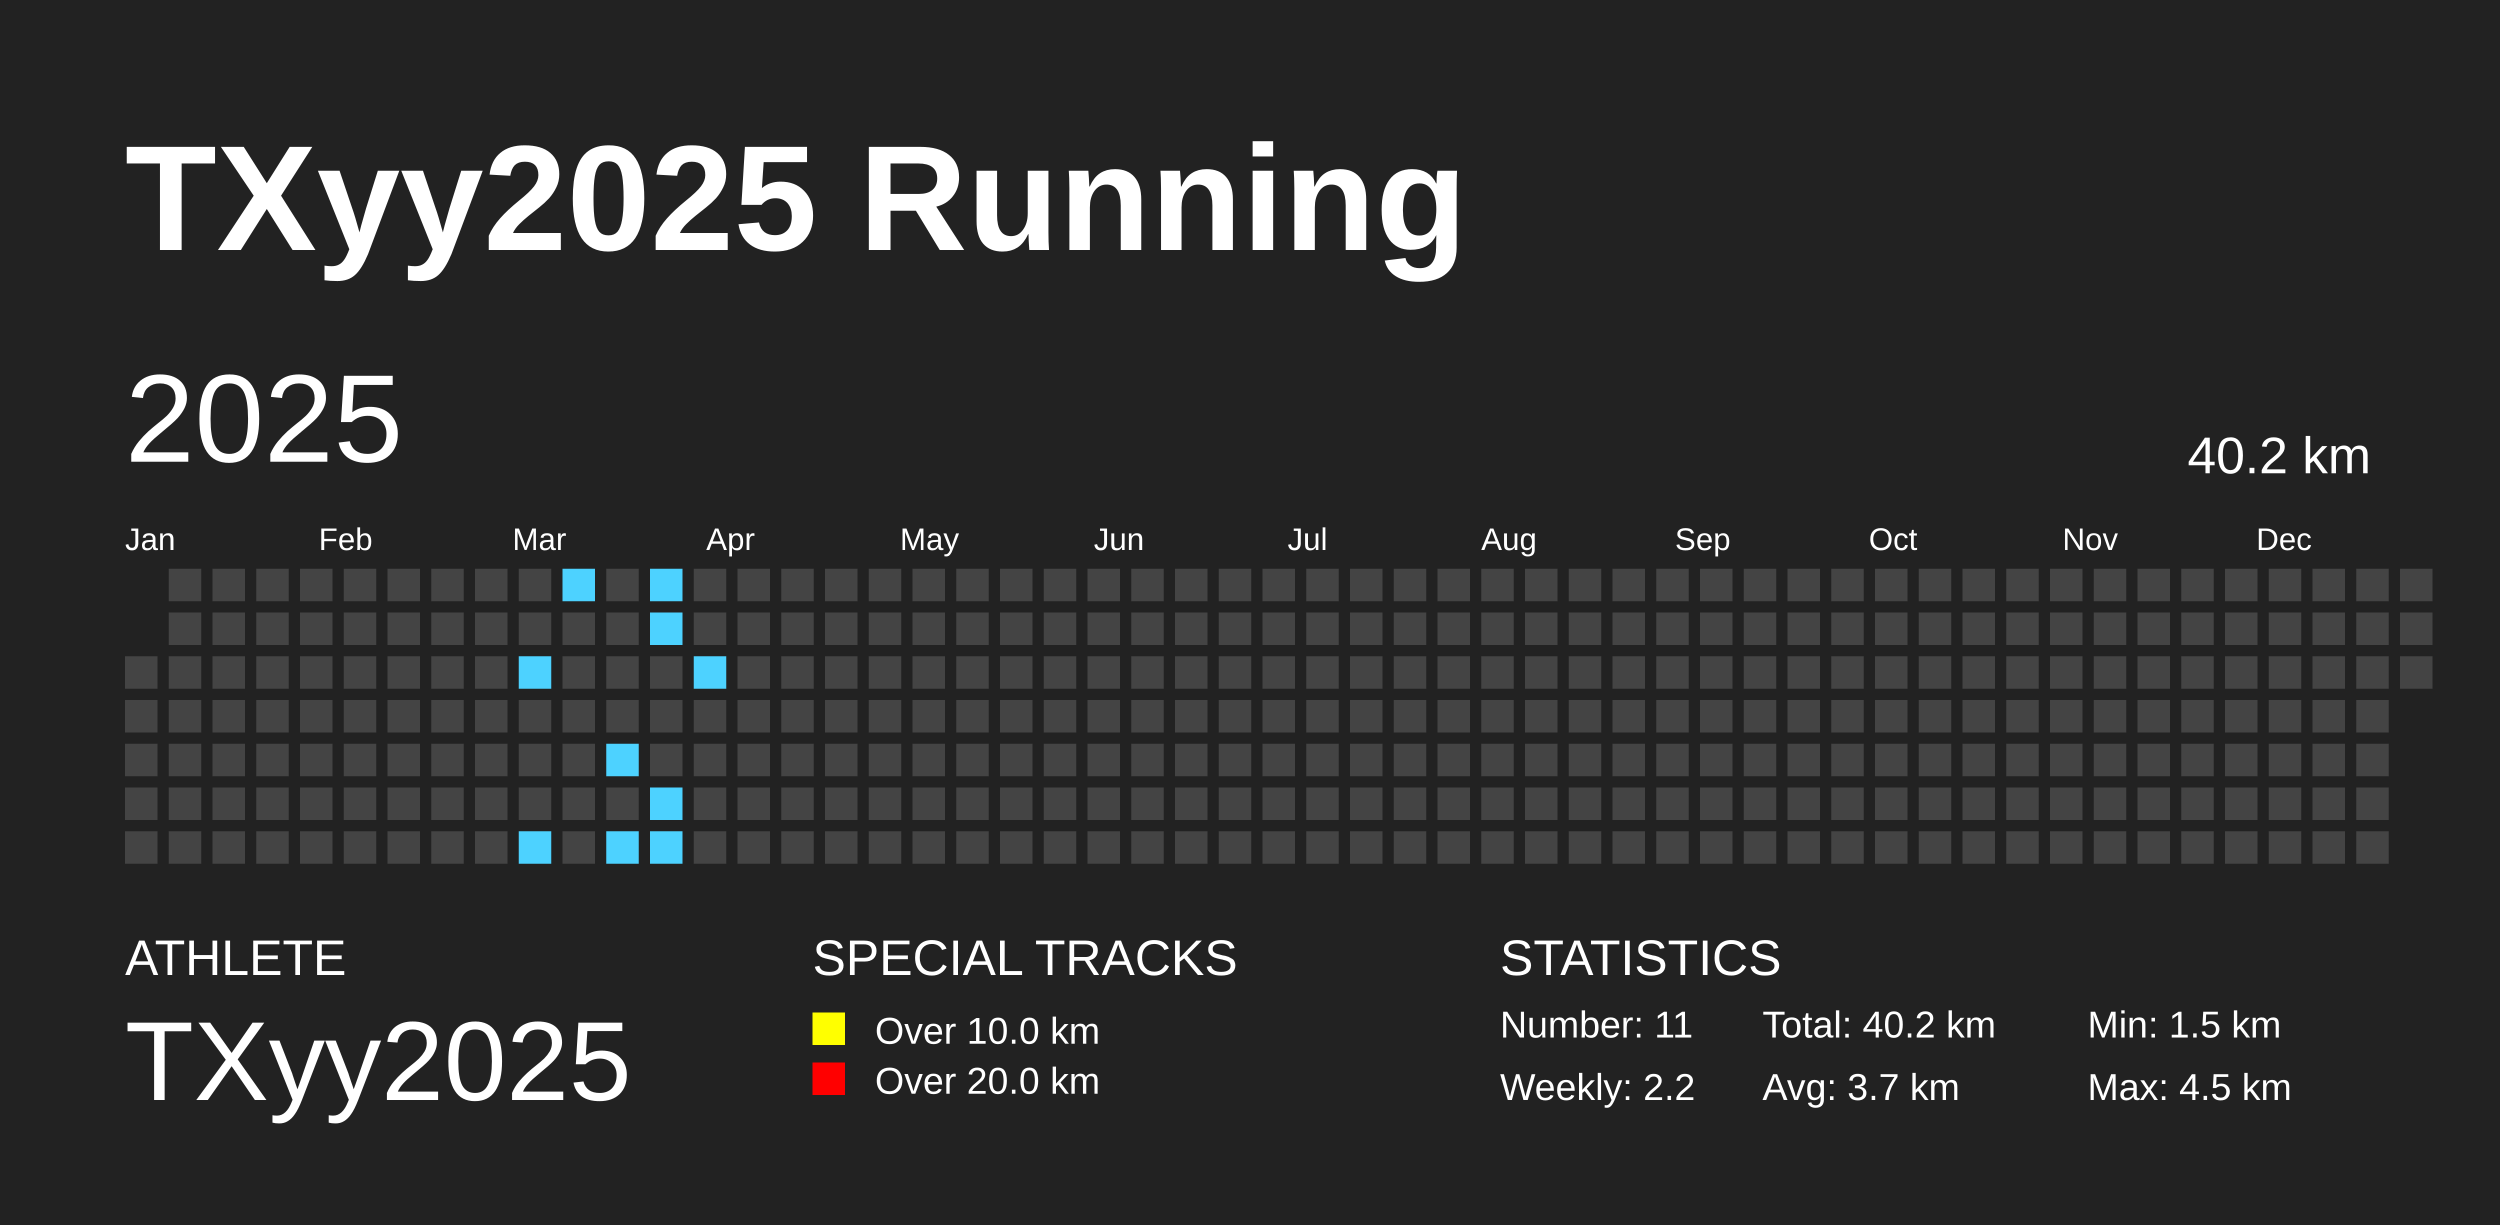
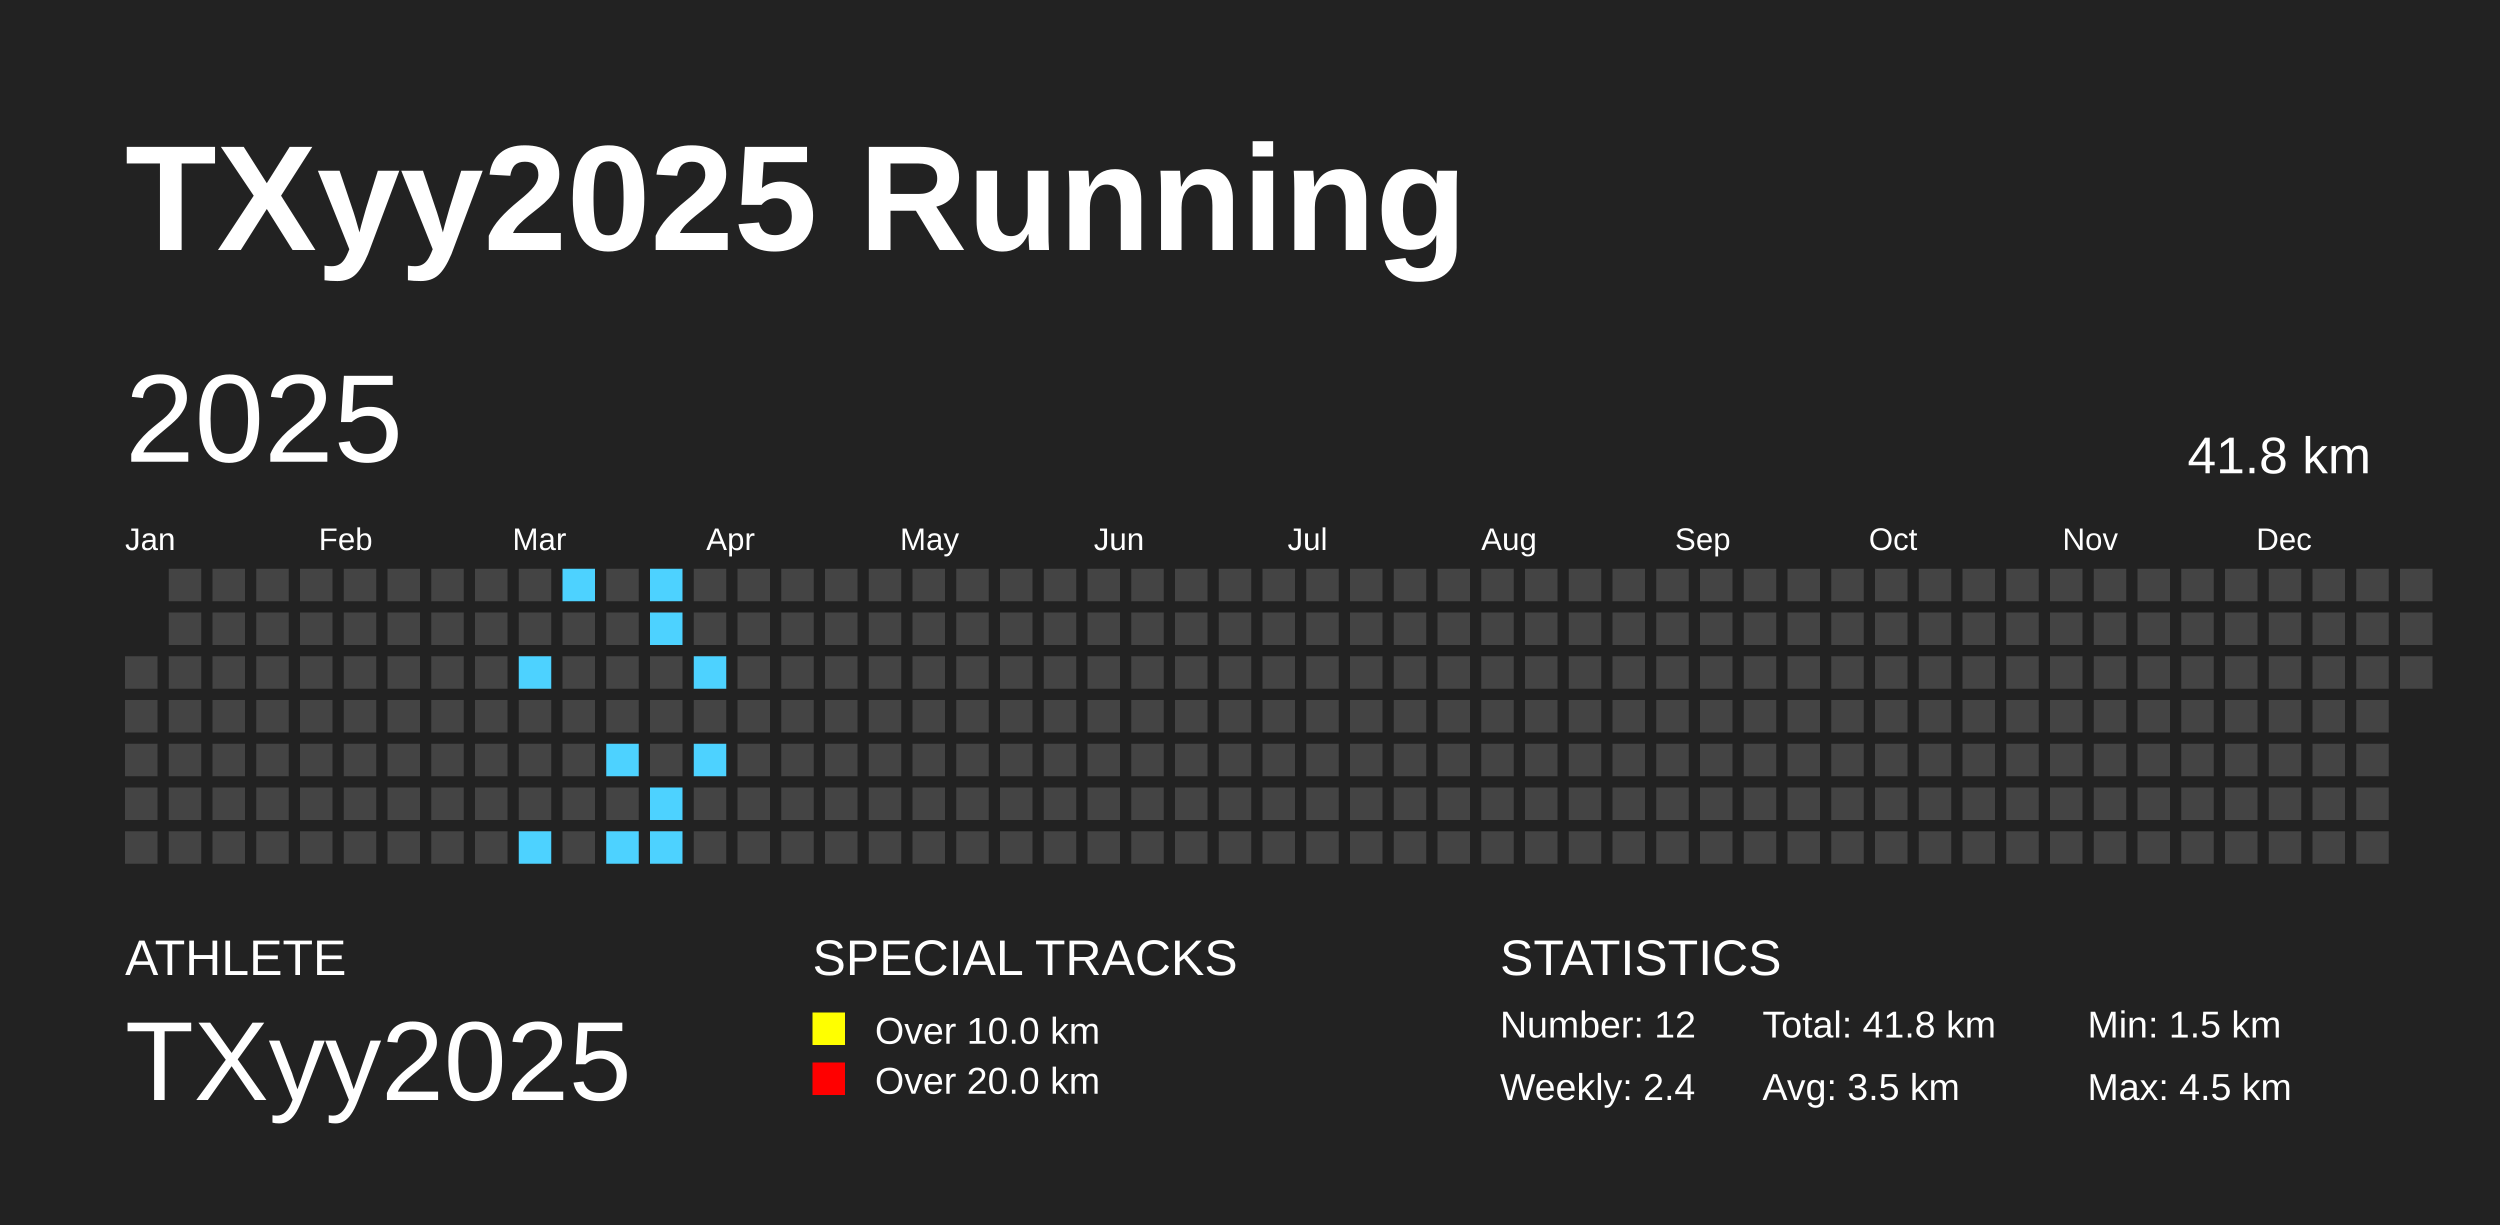
<svg xmlns="http://www.w3.org/2000/svg" baseProfile="full" height="98mm" version="1.1" viewBox="0,0,200,98" width="200mm">
  <defs />
  <rect fill="#222222" height="98" width="200" x="0" y="0" />
  <text fill="#FFFFFF" style="font-size:12px; font-family:Arial; font-weight:bold;" x="10" y="20">TXyy2025 Running</text>
  <text fill="#FFFFFF" style="font-size:4px; font-family:Arial" x="10" y="78">ATHLETE</text>
  <text fill="#FFFFFF" style="font-size:9px; font-family:Arial" x="10" y="88">TXyy2025</text>
  <text fill="#FFFFFF" style="font-size:4px; font-family:Arial" x="65" y="78">SPECIAL TRACKS</text>
  <rect fill="yellow" height="2.6" width="2.6" x="65" y="81" />
  <text fill="#FFFFFF" style="font-size:3px; font-family:Arial" x="70" y="83.5">Over 10.0 km</text>
  <rect fill="red" height="2.6" width="2.6" x="65" y="85" />
  <text fill="#FFFFFF" style="font-size:3px; font-family:Arial" x="70" y="87.5">Over 20.0 km</text>
  <text fill="#FFFFFF" style="font-size:4px; font-family:Arial" x="120" y="78">STATISTICS</text>
-   <text fill="#FFFFFF" style="font-size:3px; font-family:Arial" x="120" y="83">Number: 11</text>
-   <text fill="#FFFFFF" style="font-size:3px; font-family:Arial" x="120" y="88">Weekly: 2.2</text>
-   <text fill="#FFFFFF" style="font-size:3px; font-family:Arial" x="141" y="83">Total: 40.2 km</text>
-   <text fill="#FFFFFF" style="font-size:3px; font-family:Arial" x="141" y="88">Avg: 3.7 km</text>
+   <text fill="#FFFFFF" style="font-size:3px; font-family:Arial" x="120" y="83">Number: 12</text>
+   <text fill="#FFFFFF" style="font-size:3px; font-family:Arial" x="120" y="88">Weekly: 2.4</text>
+   <text fill="#FFFFFF" style="font-size:3px; font-family:Arial" x="141" y="83">Total: 41.8 km</text>
+   <text fill="#FFFFFF" style="font-size:3px; font-family:Arial" x="141" y="88">Avg: 3.5 km</text>
  <text fill="#FFFFFF" style="font-size:3px; font-family:Arial" x="167" y="83">Min: 1.5 km</text>
  <text fill="#FFFFFF" style="font-size:3px; font-family:Arial" x="167" y="88">Max: 4.5 km</text>
  <text dominant-baseline="hanging" fill="#FFFFFF" style="font-size:10.0px; font-family:Arial;" x="10" y="30">2025</text>
-   <text dominant-baseline="hanging" fill="#FFFFFF" style="font-size:4.125px; font-family:Arial;" x="175" y="35">40.2 km</text>
+   <text dominant-baseline="hanging" fill="#FFFFFF" style="font-size:4.125px; font-family:Arial;" x="175" y="35">41.8 km</text>
  <text fill="#FFFFFF" style="font-size:2.5px; font-family:Arial" x="10.0" y="44">Jan</text>
  <text fill="#FFFFFF" style="font-size:2.5px; font-family:Arial" x="25.5" y="44">Feb</text>
  <text fill="#FFFFFF" style="font-size:2.5px; font-family:Arial" x="41.0" y="44">Mar</text>
  <text fill="#FFFFFF" style="font-size:2.5px; font-family:Arial" x="56.5" y="44">Apr</text>
  <text fill="#FFFFFF" style="font-size:2.5px; font-family:Arial" x="72.0" y="44">May</text>
  <text fill="#FFFFFF" style="font-size:2.5px; font-family:Arial" x="87.5" y="44">Jun</text>
  <text fill="#FFFFFF" style="font-size:2.5px; font-family:Arial" x="103.0" y="44">Jul</text>
  <text fill="#FFFFFF" style="font-size:2.5px; font-family:Arial" x="118.5" y="44">Aug</text>
  <text fill="#FFFFFF" style="font-size:2.5px; font-family:Arial" x="134.0" y="44">Sep</text>
  <text fill="#FFFFFF" style="font-size:2.5px; font-family:Arial" x="149.5" y="44">Oct</text>
  <text fill="#FFFFFF" style="font-size:2.5px; font-family:Arial" x="165.0" y="44">Nov</text>
  <text fill="#FFFFFF" style="font-size:2.5px; font-family:Arial" x="180.5" y="44">Dec</text>
  <rect fill="#444444" height="2.6" width="2.6" x="10.0" y="52.5" />
  <rect fill="#444444" height="2.6" width="2.6" x="10.0" y="56.0" />
  <rect fill="#444444" height="2.6" width="2.6" x="10.0" y="59.5" />
  <rect fill="#444444" height="2.6" width="2.6" x="10.0" y="63.0" />
  <rect fill="#444444" height="2.6" width="2.6" x="10.0" y="66.5" />
  <rect fill="#444444" height="2.6" width="2.6" x="13.5" y="45.5" />
  <rect fill="#444444" height="2.6" width="2.6" x="13.5" y="49.0" />
  <rect fill="#444444" height="2.6" width="2.6" x="13.5" y="52.5" />
  <rect fill="#444444" height="2.6" width="2.6" x="13.5" y="56.0" />
  <rect fill="#444444" height="2.6" width="2.6" x="13.5" y="59.5" />
  <rect fill="#444444" height="2.6" width="2.6" x="13.5" y="63.0" />
  <rect fill="#444444" height="2.6" width="2.6" x="13.5" y="66.5" />
  <rect fill="#444444" height="2.6" width="2.6" x="17.0" y="45.5" />
  <rect fill="#444444" height="2.6" width="2.6" x="17.0" y="49.0" />
  <rect fill="#444444" height="2.6" width="2.6" x="17.0" y="52.5" />
  <rect fill="#444444" height="2.6" width="2.6" x="17.0" y="56.0" />
  <rect fill="#444444" height="2.6" width="2.6" x="17.0" y="59.5" />
  <rect fill="#444444" height="2.6" width="2.6" x="17.0" y="63.0" />
  <rect fill="#444444" height="2.6" width="2.6" x="17.0" y="66.5" />
  <rect fill="#444444" height="2.6" width="2.6" x="20.5" y="45.5" />
  <rect fill="#444444" height="2.6" width="2.6" x="20.5" y="49.0" />
  <rect fill="#444444" height="2.6" width="2.6" x="20.5" y="52.5" />
  <rect fill="#444444" height="2.6" width="2.6" x="20.5" y="56.0" />
  <rect fill="#444444" height="2.6" width="2.6" x="20.5" y="59.5" />
  <rect fill="#444444" height="2.6" width="2.6" x="20.5" y="63.0" />
  <rect fill="#444444" height="2.6" width="2.6" x="20.5" y="66.5" />
  <rect fill="#444444" height="2.6" width="2.6" x="24.0" y="45.5" />
  <rect fill="#444444" height="2.6" width="2.6" x="24.0" y="49.0" />
  <rect fill="#444444" height="2.6" width="2.6" x="24.0" y="52.5" />
  <rect fill="#444444" height="2.6" width="2.6" x="24.0" y="56.0" />
  <rect fill="#444444" height="2.6" width="2.6" x="24.0" y="59.5" />
  <rect fill="#444444" height="2.6" width="2.6" x="24.0" y="63.0" />
  <rect fill="#444444" height="2.6" width="2.6" x="24.0" y="66.5" />
  <rect fill="#444444" height="2.6" width="2.6" x="27.5" y="45.5" />
  <rect fill="#444444" height="2.6" width="2.6" x="27.5" y="49.0" />
  <rect fill="#444444" height="2.6" width="2.6" x="27.5" y="52.5" />
  <rect fill="#444444" height="2.6" width="2.6" x="27.5" y="56.0" />
  <rect fill="#444444" height="2.6" width="2.6" x="27.5" y="59.5" />
  <rect fill="#444444" height="2.6" width="2.6" x="27.5" y="63.0" />
  <rect fill="#444444" height="2.6" width="2.6" x="27.5" y="66.5" />
  <rect fill="#444444" height="2.6" width="2.6" x="31.0" y="45.5" />
  <rect fill="#444444" height="2.6" width="2.6" x="31.0" y="49.0" />
  <rect fill="#444444" height="2.6" width="2.6" x="31.0" y="52.5" />
  <rect fill="#444444" height="2.6" width="2.6" x="31.0" y="56.0" />
  <rect fill="#444444" height="2.6" width="2.6" x="31.0" y="59.5" />
  <rect fill="#444444" height="2.6" width="2.6" x="31.0" y="63.0" />
  <rect fill="#444444" height="2.6" width="2.6" x="31.0" y="66.5" />
  <rect fill="#444444" height="2.6" width="2.6" x="34.5" y="45.5" />
  <rect fill="#444444" height="2.6" width="2.6" x="34.5" y="49.0" />
  <rect fill="#444444" height="2.6" width="2.6" x="34.5" y="52.5" />
  <rect fill="#444444" height="2.6" width="2.6" x="34.5" y="56.0" />
  <rect fill="#444444" height="2.6" width="2.6" x="34.5" y="59.5" />
  <rect fill="#444444" height="2.6" width="2.6" x="34.5" y="63.0" />
  <rect fill="#444444" height="2.6" width="2.6" x="34.5" y="66.5" />
  <rect fill="#444444" height="2.6" width="2.6" x="38.0" y="45.5" />
  <rect fill="#444444" height="2.6" width="2.6" x="38.0" y="49.0" />
  <rect fill="#444444" height="2.6" width="2.6" x="38.0" y="52.5" />
  <rect fill="#444444" height="2.6" width="2.6" x="38.0" y="56.0" />
  <rect fill="#444444" height="2.6" width="2.6" x="38.0" y="59.5" />
  <rect fill="#444444" height="2.6" width="2.6" x="38.0" y="63.0" />
  <rect fill="#444444" height="2.6" width="2.6" x="38.0" y="66.5" />
  <rect fill="#444444" height="2.6" width="2.6" x="41.5" y="45.5" />
  <rect fill="#444444" height="2.6" width="2.6" x="41.5" y="49.0" />
  <rect fill="#4DD2FF" height="2.6" width="2.6" x="41.5" y="52.5" />
  <rect fill="#444444" height="2.6" width="2.6" x="41.5" y="56.0" />
  <rect fill="#444444" height="2.6" width="2.6" x="41.5" y="59.5" />
  <rect fill="#444444" height="2.6" width="2.6" x="41.5" y="63.0" />
  <rect fill="#4DD2FF" height="2.6" width="2.6" x="41.5" y="66.5" />
  <rect fill="#4DD2FF" height="2.6" width="2.6" x="45.0" y="45.5" />
  <rect fill="#444444" height="2.6" width="2.6" x="45.0" y="49.0" />
  <rect fill="#444444" height="2.6" width="2.6" x="45.0" y="52.5" />
  <rect fill="#444444" height="2.6" width="2.6" x="45.0" y="56.0" />
  <rect fill="#444444" height="2.6" width="2.6" x="45.0" y="59.5" />
  <rect fill="#444444" height="2.6" width="2.6" x="45.0" y="63.0" />
  <rect fill="#444444" height="2.6" width="2.6" x="45.0" y="66.5" />
  <rect fill="#444444" height="2.6" width="2.6" x="48.5" y="45.5" />
  <rect fill="#444444" height="2.6" width="2.6" x="48.5" y="49.0" />
  <rect fill="#444444" height="2.6" width="2.6" x="48.5" y="52.5" />
  <rect fill="#444444" height="2.6" width="2.6" x="48.5" y="56.0" />
  <rect fill="#4DD2FF" height="2.6" width="2.6" x="48.5" y="59.5" />
  <rect fill="#444444" height="2.6" width="2.6" x="48.5" y="63.0" />
  <rect fill="#4DD2FF" height="2.6" width="2.6" x="48.5" y="66.5" />
  <rect fill="#4DD2FF" height="2.6" width="2.6" x="52.0" y="45.5" />
  <rect fill="#4DD2FF" height="2.6" width="2.6" x="52.0" y="49.0" />
  <rect fill="#444444" height="2.6" width="2.6" x="52.0" y="52.5" />
  <rect fill="#444444" height="2.6" width="2.6" x="52.0" y="56.0" />
  <rect fill="#444444" height="2.6" width="2.6" x="52.0" y="59.5" />
  <rect fill="#4DD2FF" height="2.6" width="2.6" x="52.0" y="63.0" />
  <rect fill="#4DD2FF" height="2.6" width="2.6" x="52.0" y="66.5" />
  <rect fill="#444444" height="2.6" width="2.6" x="55.5" y="45.5" />
  <rect fill="#444444" height="2.6" width="2.6" x="55.5" y="49.0" />
  <rect fill="#4DD2FF" height="2.6" width="2.6" x="55.5" y="52.5" />
  <rect fill="#444444" height="2.6" width="2.6" x="55.5" y="56.0" />
-   <rect fill="#444444" height="2.6" width="2.6" x="55.5" y="59.5" />
+   <rect fill="#4DD2FF" height="2.6" width="2.6" x="55.5" y="59.5" />
  <rect fill="#444444" height="2.6" width="2.6" x="55.5" y="63.0" />
  <rect fill="#444444" height="2.6" width="2.6" x="55.5" y="66.5" />
  <rect fill="#444444" height="2.6" width="2.6" x="59.0" y="45.5" />
  <rect fill="#444444" height="2.6" width="2.6" x="59.0" y="49.0" />
  <rect fill="#444444" height="2.6" width="2.6" x="59.0" y="52.5" />
  <rect fill="#444444" height="2.6" width="2.6" x="59.0" y="56.0" />
  <rect fill="#444444" height="2.6" width="2.6" x="59.0" y="59.5" />
  <rect fill="#444444" height="2.6" width="2.6" x="59.0" y="63.0" />
  <rect fill="#444444" height="2.6" width="2.6" x="59.0" y="66.5" />
  <rect fill="#444444" height="2.6" width="2.6" x="62.5" y="45.5" />
  <rect fill="#444444" height="2.6" width="2.6" x="62.5" y="49.0" />
  <rect fill="#444444" height="2.6" width="2.6" x="62.5" y="52.5" />
  <rect fill="#444444" height="2.6" width="2.6" x="62.5" y="56.0" />
  <rect fill="#444444" height="2.6" width="2.6" x="62.5" y="59.5" />
  <rect fill="#444444" height="2.6" width="2.6" x="62.5" y="63.0" />
  <rect fill="#444444" height="2.6" width="2.6" x="62.5" y="66.5" />
  <rect fill="#444444" height="2.6" width="2.6" x="66.0" y="45.5" />
  <rect fill="#444444" height="2.6" width="2.6" x="66.0" y="49.0" />
  <rect fill="#444444" height="2.6" width="2.6" x="66.0" y="52.5" />
  <rect fill="#444444" height="2.6" width="2.6" x="66.0" y="56.0" />
  <rect fill="#444444" height="2.6" width="2.6" x="66.0" y="59.5" />
  <rect fill="#444444" height="2.6" width="2.6" x="66.0" y="63.0" />
  <rect fill="#444444" height="2.6" width="2.6" x="66.0" y="66.5" />
  <rect fill="#444444" height="2.6" width="2.6" x="69.5" y="45.5" />
  <rect fill="#444444" height="2.6" width="2.6" x="69.5" y="49.0" />
  <rect fill="#444444" height="2.6" width="2.6" x="69.5" y="52.5" />
  <rect fill="#444444" height="2.6" width="2.6" x="69.5" y="56.0" />
  <rect fill="#444444" height="2.6" width="2.6" x="69.5" y="59.5" />
  <rect fill="#444444" height="2.6" width="2.6" x="69.5" y="63.0" />
  <rect fill="#444444" height="2.6" width="2.6" x="69.5" y="66.5" />
  <rect fill="#444444" height="2.6" width="2.6" x="73.0" y="45.5" />
  <rect fill="#444444" height="2.6" width="2.6" x="73.0" y="49.0" />
  <rect fill="#444444" height="2.6" width="2.6" x="73.0" y="52.5" />
  <rect fill="#444444" height="2.6" width="2.6" x="73.0" y="56.0" />
  <rect fill="#444444" height="2.6" width="2.6" x="73.0" y="59.5" />
  <rect fill="#444444" height="2.6" width="2.6" x="73.0" y="63.0" />
  <rect fill="#444444" height="2.6" width="2.6" x="73.0" y="66.5" />
  <rect fill="#444444" height="2.6" width="2.6" x="76.5" y="45.5" />
  <rect fill="#444444" height="2.6" width="2.6" x="76.5" y="49.0" />
  <rect fill="#444444" height="2.6" width="2.6" x="76.5" y="52.5" />
  <rect fill="#444444" height="2.6" width="2.6" x="76.5" y="56.0" />
  <rect fill="#444444" height="2.6" width="2.6" x="76.5" y="59.5" />
  <rect fill="#444444" height="2.6" width="2.6" x="76.5" y="63.0" />
  <rect fill="#444444" height="2.6" width="2.6" x="76.5" y="66.5" />
  <rect fill="#444444" height="2.6" width="2.6" x="80.0" y="45.5" />
  <rect fill="#444444" height="2.6" width="2.6" x="80.0" y="49.0" />
  <rect fill="#444444" height="2.6" width="2.6" x="80.0" y="52.5" />
  <rect fill="#444444" height="2.6" width="2.6" x="80.0" y="56.0" />
  <rect fill="#444444" height="2.6" width="2.6" x="80.0" y="59.5" />
  <rect fill="#444444" height="2.6" width="2.6" x="80.0" y="63.0" />
  <rect fill="#444444" height="2.6" width="2.6" x="80.0" y="66.5" />
  <rect fill="#444444" height="2.6" width="2.6" x="83.5" y="45.5" />
  <rect fill="#444444" height="2.6" width="2.6" x="83.5" y="49.0" />
  <rect fill="#444444" height="2.6" width="2.6" x="83.5" y="52.5" />
  <rect fill="#444444" height="2.6" width="2.6" x="83.5" y="56.0" />
  <rect fill="#444444" height="2.6" width="2.6" x="83.5" y="59.5" />
  <rect fill="#444444" height="2.6" width="2.6" x="83.5" y="63.0" />
  <rect fill="#444444" height="2.6" width="2.6" x="83.5" y="66.5" />
  <rect fill="#444444" height="2.6" width="2.6" x="87.0" y="45.5" />
  <rect fill="#444444" height="2.6" width="2.6" x="87.0" y="49.0" />
  <rect fill="#444444" height="2.6" width="2.6" x="87.0" y="52.5" />
  <rect fill="#444444" height="2.6" width="2.6" x="87.0" y="56.0" />
  <rect fill="#444444" height="2.6" width="2.6" x="87.0" y="59.5" />
  <rect fill="#444444" height="2.6" width="2.6" x="87.0" y="63.0" />
  <rect fill="#444444" height="2.6" width="2.6" x="87.0" y="66.5" />
  <rect fill="#444444" height="2.6" width="2.6" x="90.5" y="45.5" />
  <rect fill="#444444" height="2.6" width="2.6" x="90.5" y="49.0" />
  <rect fill="#444444" height="2.6" width="2.6" x="90.5" y="52.5" />
  <rect fill="#444444" height="2.6" width="2.6" x="90.5" y="56.0" />
  <rect fill="#444444" height="2.6" width="2.6" x="90.5" y="59.5" />
  <rect fill="#444444" height="2.6" width="2.6" x="90.5" y="63.0" />
  <rect fill="#444444" height="2.6" width="2.6" x="90.5" y="66.5" />
  <rect fill="#444444" height="2.6" width="2.6" x="94.0" y="45.5" />
  <rect fill="#444444" height="2.6" width="2.6" x="94.0" y="49.0" />
  <rect fill="#444444" height="2.6" width="2.6" x="94.0" y="52.5" />
  <rect fill="#444444" height="2.6" width="2.6" x="94.0" y="56.0" />
  <rect fill="#444444" height="2.6" width="2.6" x="94.0" y="59.5" />
  <rect fill="#444444" height="2.6" width="2.6" x="94.0" y="63.0" />
  <rect fill="#444444" height="2.6" width="2.6" x="94.0" y="66.5" />
  <rect fill="#444444" height="2.6" width="2.6" x="97.5" y="45.5" />
  <rect fill="#444444" height="2.6" width="2.6" x="97.5" y="49.0" />
  <rect fill="#444444" height="2.6" width="2.6" x="97.5" y="52.5" />
  <rect fill="#444444" height="2.6" width="2.6" x="97.5" y="56.0" />
  <rect fill="#444444" height="2.6" width="2.6" x="97.5" y="59.5" />
  <rect fill="#444444" height="2.6" width="2.6" x="97.5" y="63.0" />
  <rect fill="#444444" height="2.6" width="2.6" x="97.5" y="66.5" />
  <rect fill="#444444" height="2.6" width="2.6" x="101.0" y="45.5" />
  <rect fill="#444444" height="2.6" width="2.6" x="101.0" y="49.0" />
  <rect fill="#444444" height="2.6" width="2.6" x="101.0" y="52.5" />
  <rect fill="#444444" height="2.6" width="2.6" x="101.0" y="56.0" />
  <rect fill="#444444" height="2.6" width="2.6" x="101.0" y="59.5" />
  <rect fill="#444444" height="2.6" width="2.6" x="101.0" y="63.0" />
  <rect fill="#444444" height="2.6" width="2.6" x="101.0" y="66.5" />
  <rect fill="#444444" height="2.6" width="2.6" x="104.5" y="45.5" />
  <rect fill="#444444" height="2.6" width="2.6" x="104.5" y="49.0" />
  <rect fill="#444444" height="2.6" width="2.6" x="104.5" y="52.5" />
  <rect fill="#444444" height="2.6" width="2.6" x="104.5" y="56.0" />
  <rect fill="#444444" height="2.6" width="2.6" x="104.5" y="59.5" />
  <rect fill="#444444" height="2.6" width="2.6" x="104.5" y="63.0" />
  <rect fill="#444444" height="2.6" width="2.6" x="104.5" y="66.5" />
  <rect fill="#444444" height="2.6" width="2.6" x="108.0" y="45.5" />
  <rect fill="#444444" height="2.6" width="2.6" x="108.0" y="49.0" />
  <rect fill="#444444" height="2.6" width="2.6" x="108.0" y="52.5" />
  <rect fill="#444444" height="2.6" width="2.6" x="108.0" y="56.0" />
  <rect fill="#444444" height="2.6" width="2.6" x="108.0" y="59.5" />
  <rect fill="#444444" height="2.6" width="2.6" x="108.0" y="63.0" />
  <rect fill="#444444" height="2.6" width="2.6" x="108.0" y="66.5" />
  <rect fill="#444444" height="2.6" width="2.6" x="111.5" y="45.5" />
  <rect fill="#444444" height="2.6" width="2.6" x="111.5" y="49.0" />
  <rect fill="#444444" height="2.6" width="2.6" x="111.5" y="52.5" />
  <rect fill="#444444" height="2.6" width="2.6" x="111.5" y="56.0" />
  <rect fill="#444444" height="2.6" width="2.6" x="111.5" y="59.5" />
  <rect fill="#444444" height="2.6" width="2.6" x="111.5" y="63.0" />
  <rect fill="#444444" height="2.6" width="2.6" x="111.5" y="66.5" />
  <rect fill="#444444" height="2.6" width="2.6" x="115.0" y="45.5" />
  <rect fill="#444444" height="2.6" width="2.6" x="115.0" y="49.0" />
  <rect fill="#444444" height="2.6" width="2.6" x="115.0" y="52.5" />
  <rect fill="#444444" height="2.6" width="2.6" x="115.0" y="56.0" />
  <rect fill="#444444" height="2.6" width="2.6" x="115.0" y="59.5" />
  <rect fill="#444444" height="2.6" width="2.6" x="115.0" y="63.0" />
  <rect fill="#444444" height="2.6" width="2.6" x="115.0" y="66.5" />
  <rect fill="#444444" height="2.6" width="2.6" x="118.5" y="45.5" />
  <rect fill="#444444" height="2.6" width="2.6" x="118.5" y="49.0" />
  <rect fill="#444444" height="2.6" width="2.6" x="118.5" y="52.5" />
  <rect fill="#444444" height="2.6" width="2.6" x="118.5" y="56.0" />
  <rect fill="#444444" height="2.6" width="2.6" x="118.5" y="59.5" />
  <rect fill="#444444" height="2.6" width="2.6" x="118.5" y="63.0" />
  <rect fill="#444444" height="2.6" width="2.6" x="118.5" y="66.5" />
  <rect fill="#444444" height="2.6" width="2.6" x="122.0" y="45.5" />
  <rect fill="#444444" height="2.6" width="2.6" x="122.0" y="49.0" />
  <rect fill="#444444" height="2.6" width="2.6" x="122.0" y="52.5" />
  <rect fill="#444444" height="2.6" width="2.6" x="122.0" y="56.0" />
  <rect fill="#444444" height="2.6" width="2.6" x="122.0" y="59.5" />
  <rect fill="#444444" height="2.6" width="2.6" x="122.0" y="63.0" />
  <rect fill="#444444" height="2.6" width="2.6" x="122.0" y="66.5" />
  <rect fill="#444444" height="2.6" width="2.6" x="125.5" y="45.5" />
  <rect fill="#444444" height="2.6" width="2.6" x="125.5" y="49.0" />
  <rect fill="#444444" height="2.6" width="2.6" x="125.5" y="52.5" />
  <rect fill="#444444" height="2.6" width="2.6" x="125.5" y="56.0" />
  <rect fill="#444444" height="2.6" width="2.6" x="125.5" y="59.5" />
  <rect fill="#444444" height="2.6" width="2.6" x="125.5" y="63.0" />
  <rect fill="#444444" height="2.6" width="2.6" x="125.5" y="66.5" />
  <rect fill="#444444" height="2.6" width="2.6" x="129.0" y="45.5" />
  <rect fill="#444444" height="2.6" width="2.6" x="129.0" y="49.0" />
  <rect fill="#444444" height="2.6" width="2.6" x="129.0" y="52.5" />
  <rect fill="#444444" height="2.6" width="2.6" x="129.0" y="56.0" />
  <rect fill="#444444" height="2.6" width="2.6" x="129.0" y="59.5" />
  <rect fill="#444444" height="2.6" width="2.6" x="129.0" y="63.0" />
  <rect fill="#444444" height="2.6" width="2.6" x="129.0" y="66.5" />
  <rect fill="#444444" height="2.6" width="2.6" x="132.5" y="45.5" />
  <rect fill="#444444" height="2.6" width="2.6" x="132.5" y="49.0" />
  <rect fill="#444444" height="2.6" width="2.6" x="132.5" y="52.5" />
  <rect fill="#444444" height="2.6" width="2.6" x="132.5" y="56.0" />
  <rect fill="#444444" height="2.6" width="2.6" x="132.5" y="59.5" />
  <rect fill="#444444" height="2.6" width="2.6" x="132.5" y="63.0" />
  <rect fill="#444444" height="2.6" width="2.6" x="132.5" y="66.5" />
  <rect fill="#444444" height="2.6" width="2.6" x="136.0" y="45.5" />
  <rect fill="#444444" height="2.6" width="2.6" x="136.0" y="49.0" />
  <rect fill="#444444" height="2.6" width="2.6" x="136.0" y="52.5" />
  <rect fill="#444444" height="2.6" width="2.6" x="136.0" y="56.0" />
  <rect fill="#444444" height="2.6" width="2.6" x="136.0" y="59.5" />
  <rect fill="#444444" height="2.6" width="2.6" x="136.0" y="63.0" />
  <rect fill="#444444" height="2.6" width="2.6" x="136.0" y="66.5" />
  <rect fill="#444444" height="2.6" width="2.6" x="139.5" y="45.5" />
  <rect fill="#444444" height="2.6" width="2.6" x="139.5" y="49.0" />
  <rect fill="#444444" height="2.6" width="2.6" x="139.5" y="52.5" />
  <rect fill="#444444" height="2.6" width="2.6" x="139.5" y="56.0" />
  <rect fill="#444444" height="2.6" width="2.6" x="139.5" y="59.5" />
  <rect fill="#444444" height="2.6" width="2.6" x="139.5" y="63.0" />
  <rect fill="#444444" height="2.6" width="2.6" x="139.5" y="66.5" />
  <rect fill="#444444" height="2.6" width="2.6" x="143.0" y="45.5" />
  <rect fill="#444444" height="2.6" width="2.6" x="143.0" y="49.0" />
  <rect fill="#444444" height="2.6" width="2.6" x="143.0" y="52.5" />
  <rect fill="#444444" height="2.6" width="2.6" x="143.0" y="56.0" />
  <rect fill="#444444" height="2.6" width="2.6" x="143.0" y="59.5" />
  <rect fill="#444444" height="2.6" width="2.6" x="143.0" y="63.0" />
  <rect fill="#444444" height="2.6" width="2.6" x="143.0" y="66.5" />
  <rect fill="#444444" height="2.6" width="2.6" x="146.5" y="45.5" />
  <rect fill="#444444" height="2.6" width="2.6" x="146.5" y="49.0" />
  <rect fill="#444444" height="2.6" width="2.6" x="146.5" y="52.5" />
  <rect fill="#444444" height="2.6" width="2.6" x="146.5" y="56.0" />
  <rect fill="#444444" height="2.6" width="2.6" x="146.5" y="59.5" />
  <rect fill="#444444" height="2.6" width="2.6" x="146.5" y="63.0" />
  <rect fill="#444444" height="2.6" width="2.6" x="146.5" y="66.5" />
  <rect fill="#444444" height="2.6" width="2.6" x="150.0" y="45.5" />
  <rect fill="#444444" height="2.6" width="2.6" x="150.0" y="49.0" />
  <rect fill="#444444" height="2.6" width="2.6" x="150.0" y="52.5" />
  <rect fill="#444444" height="2.6" width="2.6" x="150.0" y="56.0" />
  <rect fill="#444444" height="2.6" width="2.6" x="150.0" y="59.5" />
  <rect fill="#444444" height="2.6" width="2.6" x="150.0" y="63.0" />
  <rect fill="#444444" height="2.6" width="2.6" x="150.0" y="66.5" />
  <rect fill="#444444" height="2.6" width="2.6" x="153.5" y="45.5" />
  <rect fill="#444444" height="2.6" width="2.6" x="153.5" y="49.0" />
  <rect fill="#444444" height="2.6" width="2.6" x="153.5" y="52.5" />
  <rect fill="#444444" height="2.6" width="2.6" x="153.5" y="56.0" />
  <rect fill="#444444" height="2.6" width="2.6" x="153.5" y="59.5" />
  <rect fill="#444444" height="2.6" width="2.6" x="153.5" y="63.0" />
  <rect fill="#444444" height="2.6" width="2.6" x="153.5" y="66.5" />
  <rect fill="#444444" height="2.6" width="2.6" x="157.0" y="45.5" />
  <rect fill="#444444" height="2.6" width="2.6" x="157.0" y="49.0" />
  <rect fill="#444444" height="2.6" width="2.6" x="157.0" y="52.5" />
  <rect fill="#444444" height="2.6" width="2.6" x="157.0" y="56.0" />
  <rect fill="#444444" height="2.6" width="2.6" x="157.0" y="59.5" />
  <rect fill="#444444" height="2.6" width="2.6" x="157.0" y="63.0" />
  <rect fill="#444444" height="2.6" width="2.6" x="157.0" y="66.5" />
  <rect fill="#444444" height="2.6" width="2.6" x="160.5" y="45.5" />
  <rect fill="#444444" height="2.6" width="2.6" x="160.5" y="49.0" />
  <rect fill="#444444" height="2.6" width="2.6" x="160.5" y="52.5" />
  <rect fill="#444444" height="2.6" width="2.6" x="160.5" y="56.0" />
  <rect fill="#444444" height="2.6" width="2.6" x="160.5" y="59.5" />
  <rect fill="#444444" height="2.6" width="2.6" x="160.5" y="63.0" />
  <rect fill="#444444" height="2.6" width="2.6" x="160.5" y="66.5" />
  <rect fill="#444444" height="2.6" width="2.6" x="164.0" y="45.5" />
  <rect fill="#444444" height="2.6" width="2.6" x="164.0" y="49.0" />
  <rect fill="#444444" height="2.6" width="2.6" x="164.0" y="52.5" />
  <rect fill="#444444" height="2.6" width="2.6" x="164.0" y="56.0" />
  <rect fill="#444444" height="2.6" width="2.6" x="164.0" y="59.5" />
  <rect fill="#444444" height="2.6" width="2.6" x="164.0" y="63.0" />
  <rect fill="#444444" height="2.6" width="2.6" x="164.0" y="66.5" />
  <rect fill="#444444" height="2.6" width="2.6" x="167.5" y="45.5" />
  <rect fill="#444444" height="2.6" width="2.6" x="167.5" y="49.0" />
  <rect fill="#444444" height="2.6" width="2.6" x="167.5" y="52.5" />
  <rect fill="#444444" height="2.6" width="2.6" x="167.5" y="56.0" />
  <rect fill="#444444" height="2.6" width="2.6" x="167.5" y="59.5" />
  <rect fill="#444444" height="2.6" width="2.6" x="167.5" y="63.0" />
  <rect fill="#444444" height="2.6" width="2.6" x="167.5" y="66.5" />
  <rect fill="#444444" height="2.6" width="2.6" x="171.0" y="45.5" />
  <rect fill="#444444" height="2.6" width="2.6" x="171.0" y="49.0" />
  <rect fill="#444444" height="2.6" width="2.6" x="171.0" y="52.5" />
  <rect fill="#444444" height="2.6" width="2.6" x="171.0" y="56.0" />
  <rect fill="#444444" height="2.6" width="2.6" x="171.0" y="59.5" />
  <rect fill="#444444" height="2.6" width="2.6" x="171.0" y="63.0" />
  <rect fill="#444444" height="2.6" width="2.6" x="171.0" y="66.5" />
  <rect fill="#444444" height="2.6" width="2.6" x="174.5" y="45.5" />
  <rect fill="#444444" height="2.6" width="2.6" x="174.5" y="49.0" />
  <rect fill="#444444" height="2.6" width="2.6" x="174.5" y="52.5" />
  <rect fill="#444444" height="2.6" width="2.6" x="174.5" y="56.0" />
  <rect fill="#444444" height="2.6" width="2.6" x="174.5" y="59.5" />
  <rect fill="#444444" height="2.6" width="2.6" x="174.5" y="63.0" />
  <rect fill="#444444" height="2.6" width="2.6" x="174.5" y="66.5" />
  <rect fill="#444444" height="2.6" width="2.6" x="178.0" y="45.5" />
  <rect fill="#444444" height="2.6" width="2.6" x="178.0" y="49.0" />
  <rect fill="#444444" height="2.6" width="2.6" x="178.0" y="52.5" />
  <rect fill="#444444" height="2.6" width="2.6" x="178.0" y="56.0" />
  <rect fill="#444444" height="2.6" width="2.6" x="178.0" y="59.5" />
  <rect fill="#444444" height="2.6" width="2.6" x="178.0" y="63.0" />
  <rect fill="#444444" height="2.6" width="2.6" x="178.0" y="66.5" />
  <rect fill="#444444" height="2.6" width="2.6" x="181.5" y="45.5" />
  <rect fill="#444444" height="2.6" width="2.6" x="181.5" y="49.0" />
  <rect fill="#444444" height="2.6" width="2.6" x="181.5" y="52.5" />
  <rect fill="#444444" height="2.6" width="2.6" x="181.5" y="56.0" />
  <rect fill="#444444" height="2.6" width="2.6" x="181.5" y="59.5" />
  <rect fill="#444444" height="2.6" width="2.6" x="181.5" y="63.0" />
  <rect fill="#444444" height="2.6" width="2.6" x="181.5" y="66.5" />
  <rect fill="#444444" height="2.6" width="2.6" x="185.0" y="45.5" />
  <rect fill="#444444" height="2.6" width="2.6" x="185.0" y="49.0" />
  <rect fill="#444444" height="2.6" width="2.6" x="185.0" y="52.5" />
  <rect fill="#444444" height="2.6" width="2.6" x="185.0" y="56.0" />
  <rect fill="#444444" height="2.6" width="2.6" x="185.0" y="59.5" />
  <rect fill="#444444" height="2.6" width="2.6" x="185.0" y="63.0" />
  <rect fill="#444444" height="2.6" width="2.6" x="185.0" y="66.5" />
  <rect fill="#444444" height="2.6" width="2.6" x="188.5" y="45.5" />
  <rect fill="#444444" height="2.6" width="2.6" x="188.5" y="49.0" />
  <rect fill="#444444" height="2.6" width="2.6" x="188.5" y="52.5" />
  <rect fill="#444444" height="2.6" width="2.6" x="188.5" y="56.0" />
  <rect fill="#444444" height="2.6" width="2.6" x="188.5" y="59.5" />
  <rect fill="#444444" height="2.6" width="2.6" x="188.5" y="63.0" />
  <rect fill="#444444" height="2.6" width="2.6" x="188.5" y="66.5" />
  <rect fill="#444444" height="2.6" width="2.6" x="192.0" y="45.5" />
  <rect fill="#444444" height="2.6" width="2.6" x="192.0" y="49.0" />
  <rect fill="#444444" height="2.6" width="2.6" x="192.0" y="52.5" />
</svg>
